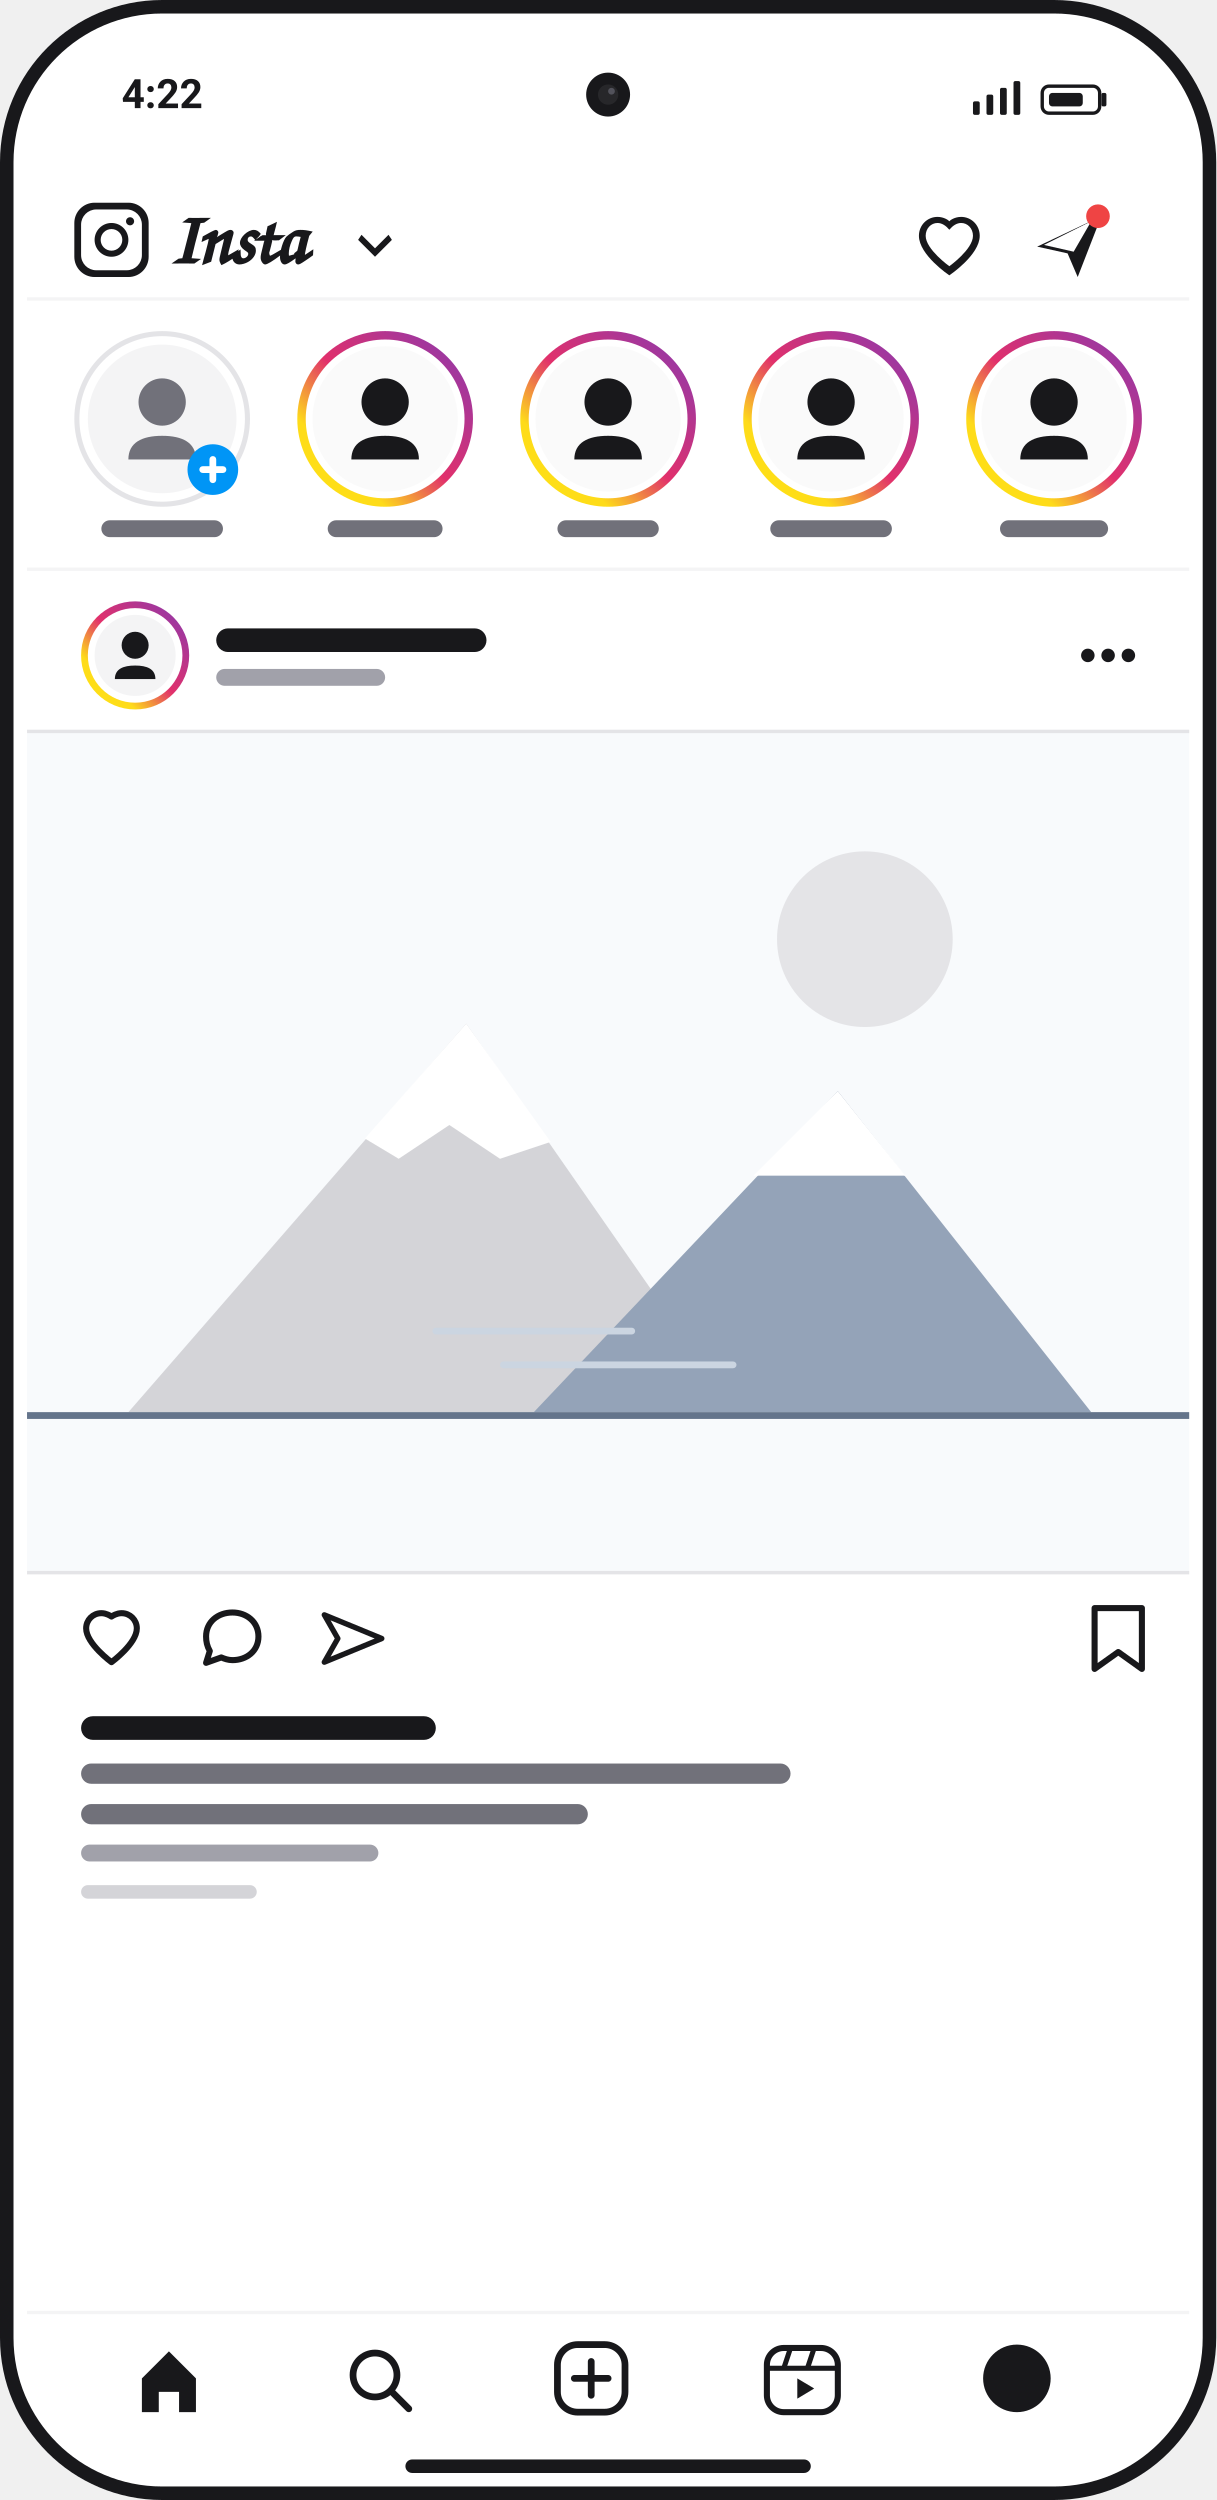
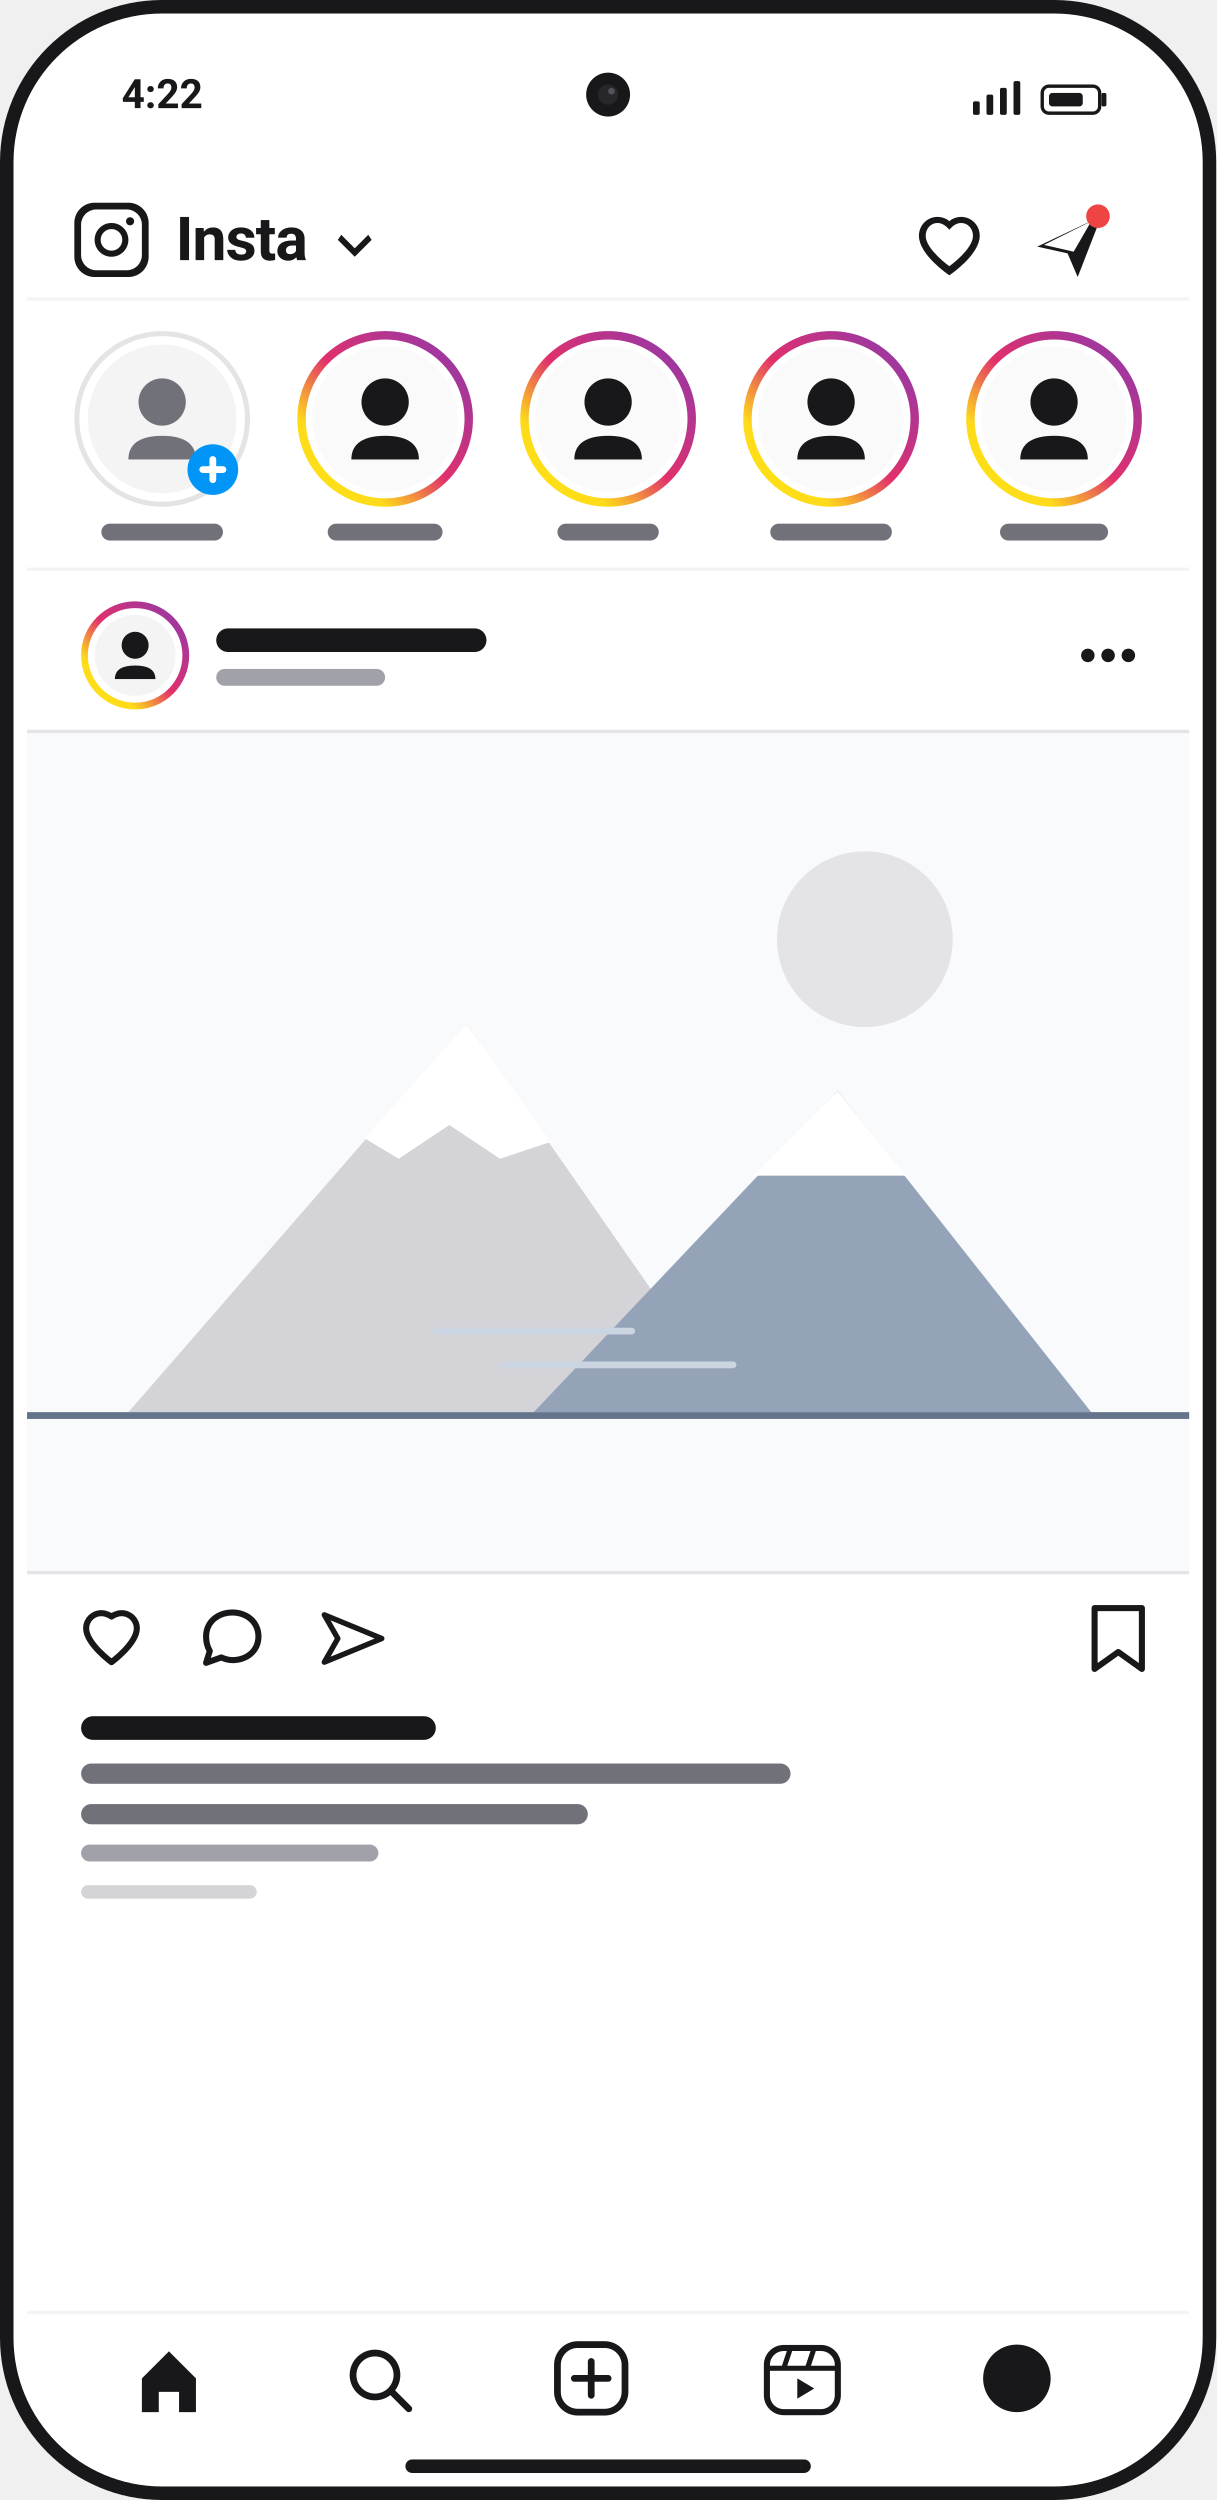
<svg xmlns="http://www.w3.org/2000/svg" viewBox="0 0 360 740" width="100%" height="100%">
  <defs>
    <linearGradient id="ig-gradient" x1="0%" y1="100%" x2="100%" y2="0%">
      <stop offset="0%" stop-color="#FEE411" />
      <stop offset="25%" stop-color="#FEDB1A" />
      <stop offset="50%" stop-color="#E1306C" />
      <stop offset="100%" stop-color="#833AB4" />
    </linearGradient>
    <linearGradient id="reels-bg" x1="0%" y1="0%" x2="100%" y2="100%">
      <stop offset="0%" stop-color="#181326" />
      <stop offset="50%" stop-color="#28153D" />
      <stop offset="100%" stop-color="#0E0A17" />
    </linearGradient>
    <radialGradient id="reels-glow" cx="50%" cy="40%" r="50%">
      <stop offset="0%" stop-color="#E1306C" stop-opacity="0.4" />
      <stop offset="100%" stop-color="#181326" stop-opacity="0" />
    </radialGradient>
    <radialGradient id="shield-glow" cx="50%" cy="50%" r="50%">
      <stop offset="0%" stop-color="#60835c" stop-opacity="0.4" />
      <stop offset="100%" stop-color="#60835c" stop-opacity="0" />
    </radialGradient>
    <clipPath id="screen-clip">
      <rect x="4" y="4" width="352" height="732" rx="44" />
    </clipPath>
    <clipPath id="photo-clip">
      <rect x="0" y="38" width="344" height="250" />
    </clipPath>
  </defs>
  <style>
    /*  */
    .sans { font-family: -apple-system, BlinkMacSystemFont, "Segoe UI", Roboto, Helvetica, Arial, sans-serif; }
-     .script-title { font-family: cursive, sans-serif; font-weight: bold; }
+     

    /* ======================================================== */
    /* MASTER 8.0-SECOND REELS BLOCK ANIMATION TIMELINE         */
    /* ======================================================== */

    /* 1. Finger pointer moves to Reels tab &amp; taps */
    @keyframes tapFinger {
      0% { opacity: 0; transform: translate(220px, 540px) scale(0.85); }
      10% { opacity: 1; transform: translate(232px, 630px) scale(1); }
      20% { opacity: 1; transform: translate(238px, 704px) scale(1); }
      24% { opacity: 1; transform: translate(238px, 704px) scale(0.82); }
      27% { opacity: 1; transform: translate(238px, 704px) scale(1); }
      30% { opacity: 1; transform: translate(244px, 716px) scale(0.9); }
      34% { opacity: 0; transform: translate(250px, 726px) scale(0.8); }
      100% { opacity: 0; transform: translate(220px, 540px) scale(0.85); }
    }

    /* Reels clapperboard tab press tactile feedback */
    @keyframes reelsTabPress {
      0%, 20% { transform: scale(1); }
      24% { transform: scale(0.88); }
      27% { transform: scale(1.06); }
      30% { transform: scale(1); }
      100% { transform: scale(1); }
    }

    /* Tap ripple effect on Reels tab */
    @keyframes tabRipple {
      0%, 20% { opacity: 0; transform: scale(0.2); }
      24% { opacity: 0.8; transform: scale(0.65); }
      29% { opacity: 0; transform: scale(2.2); }
      100% { opacity: 0; transform: scale(0.2); }
    }

    /* 2. Reels Screen: slides up, instant block, then slides back down to Feed */
    @keyframes reelsScreenAnim {
      0%, 25% { transform: translateY(740px); opacity: 0; visibility: hidden; }
      26% { visibility: visible; opacity: 0.8; }
      30% { transform: translateY(0px); opacity: 1; visibility: visible; }
      35% { transform: translateY(0px); opacity: 1; visibility: visible; }
      37% { transform: translateY(60px); opacity: 0.9; }
      40% { transform: translateY(740px); opacity: 0; visibility: hidden; }
      100% { transform: translateY(740px); opacity: 0; visibility: hidden; }
    }

    /* 3. Center Blocked Badge Animation */
    @keyframes blockedBadgeAnim {
      0%, 28% { opacity: 0; transform: scale(0.3); visibility: hidden; }
      30% { visibility: visible; opacity: 1; transform: scale(1.15); }
      32% { opacity: 1; transform: scale(1); }
      35% { opacity: 1; transform: scale(1.05); }
      37% { opacity: 0.8; transform: scale(0.8); }
      40% { opacity: 0; transform: scale(0.3); visibility: hidden; }
      100% { opacity: 0; visibility: hidden; }
    }

    /* 4. Pulse shockwave expanding from blocked badge */
    @keyframes blockedPulseAnim {
      0%, 29% { opacity: 0; transform: scale(0.6); }
      31% { opacity: 0.9; transform: scale(1); }
      35% { opacity: 0; transform: scale(1.45); }
      100% { opacity: 0; transform: scale(0.6); }
    }

    /* Reels visualizer */
    @keyframes vinylSpin { 0% { transform: rotate(0deg); } 100% { transform: rotate(360deg); } }
    @keyframes equalizer { 0%, 100% { height: 4px; } 50% { height: 12px; } }

    /* Class bindings */
    .anim-finger { animation: tapFinger 8s cubic-bezier(0.22, 1, 0.36, 1) infinite; }
    .anim-reels-tab { animation: reelsTabPress 8s cubic-bezier(0.34, 1.56, 0.64, 1) infinite; transform-origin: 10.5px 10px; }
    .anim-ripple { animation: tabRipple 8s cubic-bezier(0, 0, 0.2, 1) infinite; transform-origin: 238px 704px; }
    .anim-reels { animation: reelsScreenAnim 8s cubic-bezier(0.25, 1, 0.5, 1) infinite; }
    .anim-blocked-badge { animation: blockedBadgeAnim 8s cubic-bezier(0.34, 1.56, 0.64, 1) infinite; transform-origin: 0 0; }
    .anim-blocked-pulse { animation: blockedPulseAnim 8s ease-out infinite; transform-origin: 0 0; }
    .anim-vinyl { transform-origin: 11px 11px; animation: vinylSpin 3s linear infinite; }
    .anim-eq1 { animation: equalizer 0.6s ease-in-out infinite; }
    .anim-eq2 { animation: equalizer 0.8s ease-in-out infinite; }
    .anim-eq3 { animation: equalizer 0.7s ease-in-out infinite; }
    /*  */
  </style>
  <rect x="0" y="0" width="360" height="740" rx="48" fill="#18181B" />
  <rect x="4" y="4" width="352" height="732" rx="44" fill="#FFFFFF" />
  <g clip-path="url(#screen-clip)">
    <g id="feed-screen">
      <g id="status-bar-feed">
        <text x="36" y="32" fill="#18181B" font-size="12" font-weight="700" class="sans">4:22</text>
        <g transform="translate(288 24)">
          <rect x="0" y="6" width="2" height="4" fill="#18181B" rx="0.5" />
          <rect x="4" y="4" width="2" height="6" fill="#18181B" rx="0.5" />
          <rect x="8" y="2" width="2" height="8" fill="#18181B" rx="0.5" />
          <rect x="12" y="0" width="2" height="10" fill="#18181B" rx="0.5" />
          <rect x="20" y="1" width="18" height="9" rx="2.5" fill="#18181B" />
          <rect x="21" y="2" width="16" height="7" rx="1.5" fill="#FFFFFF" />
          <rect x="22.5" y="3.5" width="10" height="4" rx="1" fill="#18181B" />
          <rect x="38" y="3.5" width="1.5" height="4" rx="0.5" fill="#18181B" />
        </g>
      </g>
      <g id="ig-header" transform="translate(8 48)">
        <g transform="translate(14 10)">
          <rect x="0" y="2" width="22" height="22" rx="6" fill="#18181B" />
          <rect x="2" y="4" width="18" height="18" rx="4.5" fill="#FFFFFF" />
          <circle cx="11" cy="13" r="5" fill="#18181B" />
          <circle cx="11" cy="13" r="3.2" fill="#FFFFFF" />
          <circle cx="16.5" cy="7.5" r="1.2" fill="#18181B" />
-           <text x="28" y="20" fill="#18181B" font-size="22" class="script-title" letter-spacing="-0.3">Insta</text>
-           <polygon points="84 13 89 18 94 13 93 11.5 89 15.5 85 11.5" fill="#18181B" />
+           <text x="30" y="19" fill="#18181B" font-size="18" font-weight="700" class="sans" letter-spacing="-0.3">Insta</text>
+           <polygon points="78 13 83 18 88 13 87 11.5 83 15.5 79 11.5" fill="#18181B" />
        </g>
        <g transform="translate(262 14)">
          <path d="M 11 19.5 C 11 19.5 2 13.5 2 7.8 C 2 4.6 4.5 2.2 7.5 2.2 C 9.4 2.2 10.8 3.2 11 3.5 C 11.2 3.2 12.6 2.2 14.5 2.2 C 17.5 2.2 20 4.6 20 7.8 C 20 13.5 11 19.5 11 19.5 Z" fill="#18181B" />
          <path d="M 11 16.8 C 11 16.8 4 11.8 4 7.8 C 4 5.6 5.6 4 7.5 4 C 8.8 4 10 4.8 11 6 C 12 4.8 13.2 4 14.5 4 C 16.4 4 18 5.6 18 7.8 C 18 11.8 11 16.8 11 16.8 Z" fill="#FFFFFF" />
        </g>
        <g transform="translate(298 14)">
          <polygon points="1 11 20 2 13 20 10 13" fill="#18181B" />
          <polygon points="3 10.5 17 3.5 11.8 12.5" fill="#FFFFFF" />
          <circle cx="19" cy="2" r="3.5" fill="#EF4444" />
        </g>
        <rect x="0" y="40" width="344" height="1" fill="#F4F4F5" />
      </g>
      <g id="stories-tray" transform="translate(8 98)">
        <g transform="translate(14 0)">
          <circle cx="26" cy="26" r="26" fill="#E4E4E7" />
          <circle cx="26" cy="26" r="24.5" fill="#FFFFFF" />
          <circle cx="26" cy="26" r="22" fill="#F4F4F5" />
          <circle cx="26" cy="21" r="7" fill="#71717A" />
          <path d="M 16 38 C 16 33 20 31 26 31 C 32 31 36 33 36 38 Z" fill="#71717A" />
          <circle cx="41" cy="41" r="7.5" fill="#0095F6" />
          <rect x="40" y="37" width="2" height="8" rx="1" fill="#FFFFFF" />
          <rect x="37" y="40" width="8" height="2" rx="1" fill="#FFFFFF" />
-           <rect x="8" y="56" width="36" height="5" rx="2.5" fill="#71717A" />
+           <rect x="8" y="57" width="36" height="5" rx="2.5" fill="#71717A" />
        </g>
        <g transform="translate(80 0)">
          <circle cx="26" cy="26" r="26" fill="url(#ig-gradient)" />
          <circle cx="26" cy="26" r="23.5" fill="#FFFFFF" />
          <circle cx="26" cy="26" r="21.5" fill="#FAFAFA" />
          <circle cx="26" cy="21" r="7" fill="#18181B" />
          <path d="M 16 38 C 16 33 20 31 26 31 C 32 31 36 33 36 38 Z" fill="#18181B" />
-           <rect x="9" y="56" width="34" height="5" rx="2.5" fill="#71717A" />
+           <rect x="9" y="57" width="34" height="5" rx="2.5" fill="#71717A" />
        </g>
        <g transform="translate(146 0)">
          <circle cx="26" cy="26" r="26" fill="url(#ig-gradient)" />
          <circle cx="26" cy="26" r="23.5" fill="#FFFFFF" />
          <circle cx="26" cy="26" r="21.5" fill="#FAFAFA" />
          <circle cx="26" cy="21" r="7" fill="#18181B" />
          <path d="M 16 38 C 16 33 20 31 26 31 C 32 31 36 33 36 38 Z" fill="#18181B" />
-           <rect x="11" y="56" width="30" height="5" rx="2.5" fill="#71717A" />
+           <rect x="11" y="57" width="30" height="5" rx="2.5" fill="#71717A" />
        </g>
        <g transform="translate(212 0)">
          <circle cx="26" cy="26" r="26" fill="url(#ig-gradient)" />
          <circle cx="26" cy="26" r="23.5" fill="#FFFFFF" />
          <circle cx="26" cy="26" r="21.5" fill="#FAFAFA" />
          <circle cx="26" cy="21" r="7" fill="#18181B" />
          <path d="M 16 38 C 16 33 20 31 26 31 C 32 31 36 33 36 38 Z" fill="#18181B" />
-           <rect x="8" y="56" width="36" height="5" rx="2.5" fill="#71717A" />
+           <rect x="8" y="57" width="36" height="5" rx="2.5" fill="#71717A" />
        </g>
        <g transform="translate(278 0)">
          <circle cx="26" cy="26" r="26" fill="url(#ig-gradient)" />
          <circle cx="26" cy="26" r="23.5" fill="#FFFFFF" />
          <circle cx="26" cy="26" r="21.5" fill="#FAFAFA" />
          <circle cx="26" cy="21" r="7" fill="#18181B" />
          <path d="M 16 38 C 16 33 20 31 26 31 C 32 31 36 33 36 38 Z" fill="#18181B" />
-           <rect x="10" y="56" width="32" height="5" rx="2.5" fill="#71717A" />
+           <rect x="10" y="57" width="32" height="5" rx="2.5" fill="#71717A" />
        </g>
        <rect x="0" y="70" width="344" height="1" fill="#F4F4F5" />
      </g>
      <g id="feed-post" transform="translate(8 178)">
        <g transform="translate(16 0)">
          <circle cx="16" cy="16" r="16" fill="url(#ig-gradient)" />
          <circle cx="16" cy="16" r="14" fill="#FFFFFF" />
          <circle cx="16" cy="16" r="12" fill="#F4F4F5" />
          <circle cx="16" cy="13" r="4" fill="#18181B" />
          <path d="M 10 23 C 10 20 12.5 19 16 19 C 19.5 19 22 20 22 23 Z" fill="#18181B" />
          <rect x="40" y="8" width="80" height="7" rx="3.5" fill="#18181B" />
          <rect x="40" y="20" width="50" height="5" rx="2.5" fill="#A1A1AA" />
          <circle cx="298" cy="16" r="2" fill="#18181B" />
          <circle cx="304" cy="16" r="2" fill="#18181B" />
          <circle cx="310" cy="16" r="2" fill="#18181B" />
        </g>
        <g clip-path="url(#photo-clip)">
          <rect x="0" y="38" width="344" height="250" fill="#F8FAFC" />
          <rect x="0" y="38" width="344" height="1" fill="#E4E4E7" />
          <rect x="0" y="287" width="344" height="1" fill="#E4E4E7" />
          <circle cx="248" cy="100" r="26" fill="#E4E4E7" />
          <polygon points="30 240 130 125 210 240" fill="#D4D4D8" />
          <polygon points="100 159 130 125 155 160 140 165 125 155 110 165" fill="#FFFFFF" />
          <polygon points="150 240 240 145 315 240" fill="#94A3B8" />
          <polygon points="215 170 240 145 260 170" fill="#FFFFFF" />
          <rect x="0" y="240" width="344" height="2" fill="#64748B" />
          <rect x="120" y="215" width="60" height="2" rx="1" fill="#CBD5E1" />
          <rect x="140" y="225" width="70" height="2" rx="1" fill="#CBD5E1" />
        </g>
        <g transform="translate(16 298)">
          <path d="M 9 16 C 9 16 1.5 10.5 1.5 6 C 1.5 3.5 3.5 1.5 6 1.5 C 7.5 1.5 8.7 2.3 9 2.5 C 9.3 2.3 10.5 1.5 12 1.5 C 14.5 1.5 16.5 3.5 16.5 6 C 16.5 10.5 9 16 9 16 Z" fill="none" stroke="#18181B" stroke-width="1.8" stroke-linejoin="round" />
          <path d="M 37 8.4 C 37 4.1 40.5 1.3 44.8 1.3 C 49 1.3 52.5 4.1 52.5 8.4 C 52.5 12.7 49 15.4 44.8 15.4 C 43.6 15.4 42.4 15 41.5 14.6 L 37 16.2 L 38.1 12.7 C 37.3 11.3 37 9.9 37 8.4 Z" fill="none" stroke="#18181B" stroke-width="1.8" stroke-linejoin="round" />
          <polygon points="72 2 89 9 72 16 76 9" fill="none" stroke="#18181B" stroke-width="1.6" stroke-linejoin="round" />
          <polygon points="300 0 314 0 314 18 307 13 300 18" fill="none" stroke="#18181B" stroke-width="1.8" stroke-linejoin="round" />
        </g>
        <g transform="translate(16 330)">
          <rect x="0" y="0" width="105" height="7" rx="3.5" fill="#18181B" />
          <rect x="0" y="14" width="210" height="6" rx="3" fill="#71717A" />
          <rect x="0" y="26" width="150" height="6" rx="3" fill="#71717A" />
          <rect x="0" y="38" width="88" height="5" rx="2.5" fill="#A1A1AA" />
          <rect x="0" y="50" width="52" height="4" rx="2" fill="#D4D4D8" />
        </g>
      </g>
      <g id="bottom-nav" transform="translate(8 684)">
        <rect x="0" y="0" width="344" height="1" fill="#F4F4F5" />
        <g transform="translate(32 10)">
          <path d="M 2 10 L 10 2 L 18 10 L 18 20 L 13 20 L 13 14 L 7 14 L 7 20 L 2 20 Z" fill="#18181B" />
        </g>
        <g transform="translate(94 10)">
          <circle cx="9" cy="9" r="6.5" fill="none" stroke="#18181B" stroke-width="2" />
          <line x1="14" y1="14" x2="19" y2="19" stroke="#18181B" stroke-width="2" stroke-linecap="round" />
        </g>
        <g transform="translate(157 10)">
          <rect x="0" y="0" width="20" height="20" rx="6" fill="none" stroke="#18181B" stroke-width="2" />
          <line x1="10" y1="5" x2="10" y2="15" stroke="#18181B" stroke-width="2" stroke-linecap="round" />
          <line x1="5" y1="10" x2="15" y2="10" stroke="#18181B" stroke-width="2" stroke-linecap="round" />
        </g>
        <g id="reels-nav-tab" transform="translate(219 10)">
          <g class="anim-reels-tab">
            <rect x="0" y="1" width="21" height="19" rx="5" fill="none" stroke="#18181B" stroke-width="1.8" />
            <line x1="0" y1="7" x2="21" y2="7" stroke="#18181B" stroke-width="1.5" />
            <line x1="7" y1="1" x2="5" y2="7" stroke="#18181B" stroke-width="1.5" />
            <line x1="14" y1="1" x2="12" y2="7" stroke="#18181B" stroke-width="1.5" />
            <polygon points="9 10 14 13 9 16" fill="#18181B" />
          </g>
        </g>
        <g transform="translate(283 10)">
          <circle cx="10" cy="10" r="10" fill="#18181B" />
          <circle cx="10" cy="8.5" fill="#FFFFFF" />
          <circle cx="10" cy="8" r="3" fill="#18181B" />
          <path d="M 5 16 C 5 13 7 12 10 12 C 13 12 15 13 15 16 Z" fill="#18181B" />
        </g>
        <rect x="112" y="44" width="120" height="4" rx="2" fill="#18181B" />
      </g>
    </g>
    <circle cx="238" cy="704" r="26" fill="#E1306C" opacity="0" class="anim-ripple" />
    <g id="screen-reels" transform="translate(0 740)" opacity="0" class="anim-reels">
      <rect x="4" y="4" width="352" height="732" fill="url(#reels-bg)" />
      <circle cx="180" cy="340" r="140" fill="url(#reels-glow)" />
      <g transform="translate(180 340)">
        <ellipse cx="0" cy="-35" rx="18" ry="20" fill="#FFFFFF" opacity="0.85" />
        <rect x="-12" y="-40" width="24" height="8" rx="3" fill="#18181B" />
        <path d="M -22 0 Q 0 -12 22 0 L 16 75 Q 0 80 -16 75 Z" fill="#E1306C" opacity="0.9" />
        <line x1="-20" y1="8" x2="-50" y2="-25" stroke="#E1306C" stroke-width="9" stroke-linecap="round" />
        <line x1="20" y1="8" x2="52" y2="35" stroke="#E1306C" stroke-width="9" stroke-linecap="round" />
        <line x1="-10" y1="75" x2="-26" y2="125" stroke="#18181B" stroke-width="9" stroke-linecap="round" />
        <line x1="10" y1="75" x2="34" y2="115" stroke="#18181B" stroke-width="9" stroke-linecap="round" />
      </g>
      <g transform="translate(24 72)">
        <rect x="0" y="-16" width="55" height="16" rx="4" fill="#FFFFFF" fill-opacity="0.9" />
        <polygon points="56 -6 60 -1 64 -6" fill="#FFFFFF" />
        <g transform="translate(276 -14)">
          <rect x="0" y="2" width="22" height="16" rx="4" fill="none" stroke="#FFFFFF" stroke-width="2" />
          <circle cx="11" cy="10" r="4" fill="none" stroke="#FFFFFF" stroke-width="2" />
        </g>
      </g>
      <g transform="translate(300 370)">
        <g transform="translate(0 0)">
          <path d="M 11 19.5 C 11 19.5 2 13.5 2 7.8 C 2 4.6 4.5 2.2 7.5 2.2 C 9.4 2.2 10.8 3.2 11 3.5 C 11.2 3.2 12.6 2.2 14.5 2.2 C 17.5 2.2 20 4.6 20 7.8 C 20 13.5 11 19.5 11 19.5 Z" fill="#FFFFFF" />
          <rect x="3" y="24" width="16" height="4" rx="2" fill="#FFFFFF" fill-opacity="0.7" />
        </g>
        <g transform="translate(0 45)">
          <path d="M 2 11 C 2 5.5 6.5 2 12 2 C 17.5 2 22 5.5 22 11 C 22 16.5 17.5 20 12 20 C 10.5 20 9 19.5 7.8 19 L 2 21 L 3.5 16.5 C 2.5 14.8 2 13 2 11 Z" fill="#FFFFFF" />
          <rect x="3" y="24" width="16" height="4" rx="2" fill="#FFFFFF" fill-opacity="0.7" />
        </g>
        <g transform="translate(0 92)">
          <polygon points="1 11 20 2 13 20 10 13" fill="#FFFFFF" />
          <rect x="3" y="24" width="16" height="4" rx="2" fill="#FFFFFF" fill-opacity="0.7" />
        </g>
        <g transform="translate(0 140)">
          <circle cx="11" cy="11" r="14" fill="#18181B" stroke="#FFFFFF" stroke-width="2" />
          <circle cx="11" cy="11" r="5" fill="#E1306C" class="anim-vinyl" />
        </g>
      </g>
      <g transform="translate(20 620)">
        <g>
          <circle cx="12" cy="12" r="12" fill="url(#ig-gradient)" />
          <circle cx="12" cy="12" r="10.5" fill="#18181B" />
          <circle cx="12" cy="10" r="3.5" fill="#FFFFFF" />
          <path d="M 7 19 C 7 16 9 15 12 15 C 15 15 17 16 17 19 Z" fill="#FFFFFF" />
-           <text x="32" y="16" fill="#FFFFFF" font-size="12" font-weight="700" class="sans">@duarte</text>
-           <rect x="94" y="6" width="52" height="18" rx="9" fill="none" stroke="#FFFFFF" stroke-width="1" />
-           <rect x="106" y="10" width="28" height="5" rx="2.5" fill="#FFFFFF" />
+           <text x="32" y="16" fill="#FFFFFF" font-size="12" font-weight="700" class="sans">@scrolless</text>
+           <rect x="114" y="6" width="52" height="18" rx="9" fill="none" stroke="#FFFFFF" stroke-width="1" />
+           <rect x="126" y="10" width="28" height="5" rx="2.5" fill="#FFFFFF" />
        </g>
        <rect x="0" y="32" width="180" height="6" rx="3" fill="#FFFFFF" fill-opacity="0.85" />
        <rect x="0" y="44" width="125" height="6" rx="3" fill="#FFFFFF" fill-opacity="0.6" />
        <g transform="translate(0 58)">
          <circle cx="4" cy="4" r="3" fill="#FFFFFF" />
          <rect x="12" y="1.5" width="60" height="5" rx="2.5" fill="#FFFFFF" fill-opacity="0.75" />
          <g transform="translate(80 -1)">
            <rect x="0" y="4" width="2" height="4" fill="#FFFFFF" class="anim-eq1" />
            <rect x="4" y="2" width="2" height="6" fill="#FFFFFF" class="anim-eq2" />
            <rect x="8" y="0" width="2" height="8" fill="#FFFFFF" class="anim-eq3" />
            <rect x="12" y="3" width="2" height="5" fill="#FFFFFF" class="anim-eq1" />
          </g>
        </g>
      </g>
      <g id="status-bar-reels">
        <text x="36" y="32" fill="#FFFFFF" font-size="12" font-weight="700" class="sans">4:22</text>
        <g transform="translate(288 24)">
          <rect x="0" y="6" width="2" height="4" fill="#FFFFFF" rx="0.5" />
          <rect x="4" y="4" width="2" height="6" fill="#FFFFFF" rx="0.5" />
          <rect x="8" y="2" width="2" height="8" fill="#FFFFFF" rx="0.5" />
          <rect x="12" y="0" width="2" height="10" fill="#FFFFFF" rx="0.5" />
          <rect x="20" y="1" width="18" height="9" rx="2.5" fill="#FFFFFF" />
          <rect x="21" y="2" width="16" height="7" rx="1.5" fill="#18181B" />
          <rect x="22.5" y="3.5" width="10" height="4" rx="1" fill="#FFFFFF" />
          <rect x="38" y="3.5" width="1.5" height="4" rx="0.5" fill="#FFFFFF" />
        </g>
      </g>
      <g transform="translate(180 360)">
        <g id="scrolless-blocked-indicator" opacity="0" class="anim-blocked-badge">
          <circle cx="0" cy="0" r="70" fill="#EF4444" fill-opacity="0.22" />
          <circle cx="0" cy="0" r="54" fill="none" stroke="#EF4444" stroke-width="2" stroke-opacity="0.75" class="anim-blocked-pulse" />
          <circle cx="0" cy="0" r="48" fill="#18181B" fill-opacity="0.95" stroke="#EF4444" stroke-width="2" stroke-opacity="0.5" />
          <circle cx="0" cy="0" r="44" fill="none" stroke="#FFFFFF" stroke-opacity="0.08" stroke-width="1" />
          <circle cx="0" cy="0" r="22" fill="none" stroke="#EF4444" stroke-width="4.5" />
          <line x1="-15.5" y1="-15.5" x2="15.5" y2="15.5" stroke="#EF4444" stroke-width="4.5" stroke-linecap="round" />
        </g>
      </g>
    </g>
    <g id="touch-cursor" transform="translate(0 900)" opacity="0" class="anim-finger">
      <circle cx="0" cy="0" r="28" fill="#E1306C" opacity="0.3" />
      <circle cx="0" cy="0" r="14" fill="#E1306C" opacity="0.2" />
      <path d="M 0 0 C -6 -6 -12 -2 -14 4 C -16 10 -8 16 -2 18 L 16 54 C 20 62 32 64 38 58 L 50 46 C 56 40 54 28 46 24 L 18 8 C 12 2 6 -2 0 0 Z" fill="#18181B" transform="translate(4 4)" />
      <path d="M 0 0 C -4 -4 -9 -1 -11 3 C -13 8 -6 13 -1 15 L 17 51 C 20 57 29 59 34 54 L 46 42 C 51 37 49 28 42 24 L 16 8 C 11 3 5 0 0 0 Z" fill="#FFFFFF" transform="translate(5 5)" />
      <circle cx="0" cy="0" r="14" fill="#18181B" />
      <circle cx="0" cy="0" r="11" fill="#FFFFFF" />
      <circle cx="0" cy="0" r="4.5" fill="#E1306C" />
    </g>
    <g id="hardware-overlay">
      <circle cx="180" cy="28" r="6.5" fill="#18181B" />
      <circle cx="180" cy="28" r="3" fill="#27272A" />
      <circle cx="181" cy="27" r="1" fill="#52525B" />
    </g>
  </g>
</svg>
